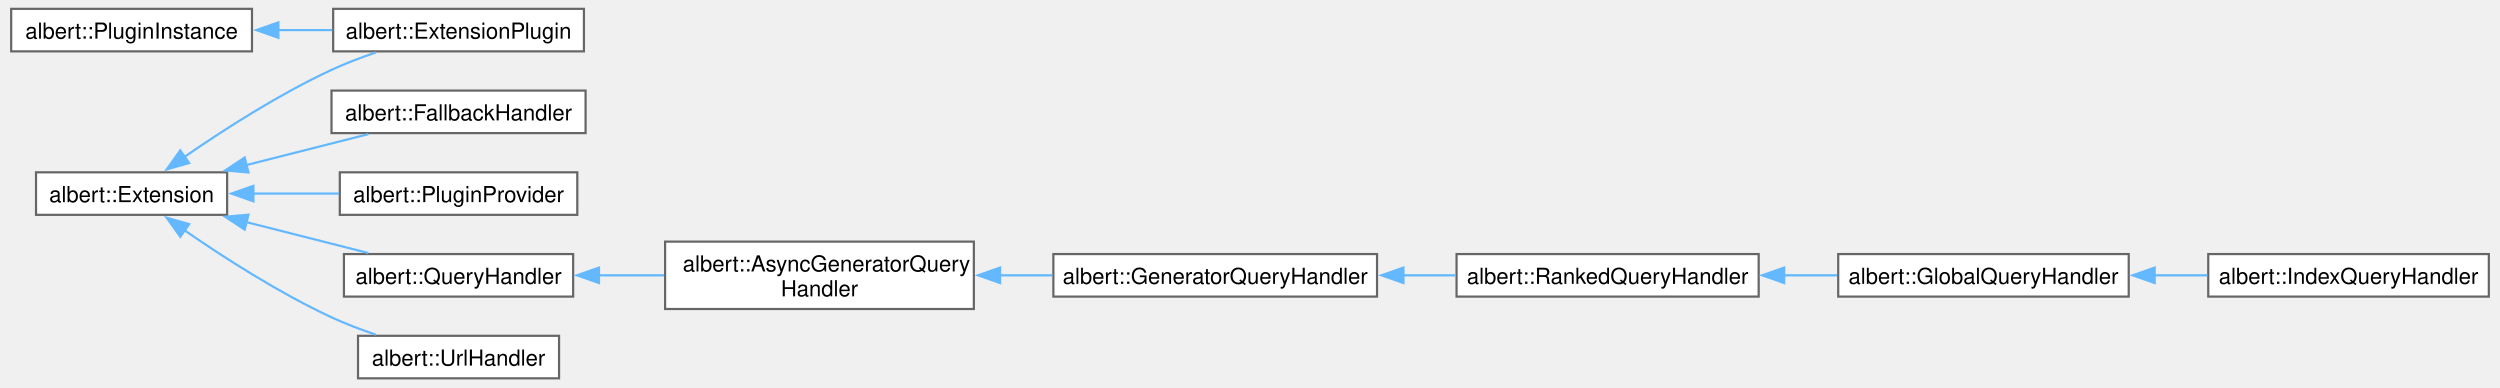
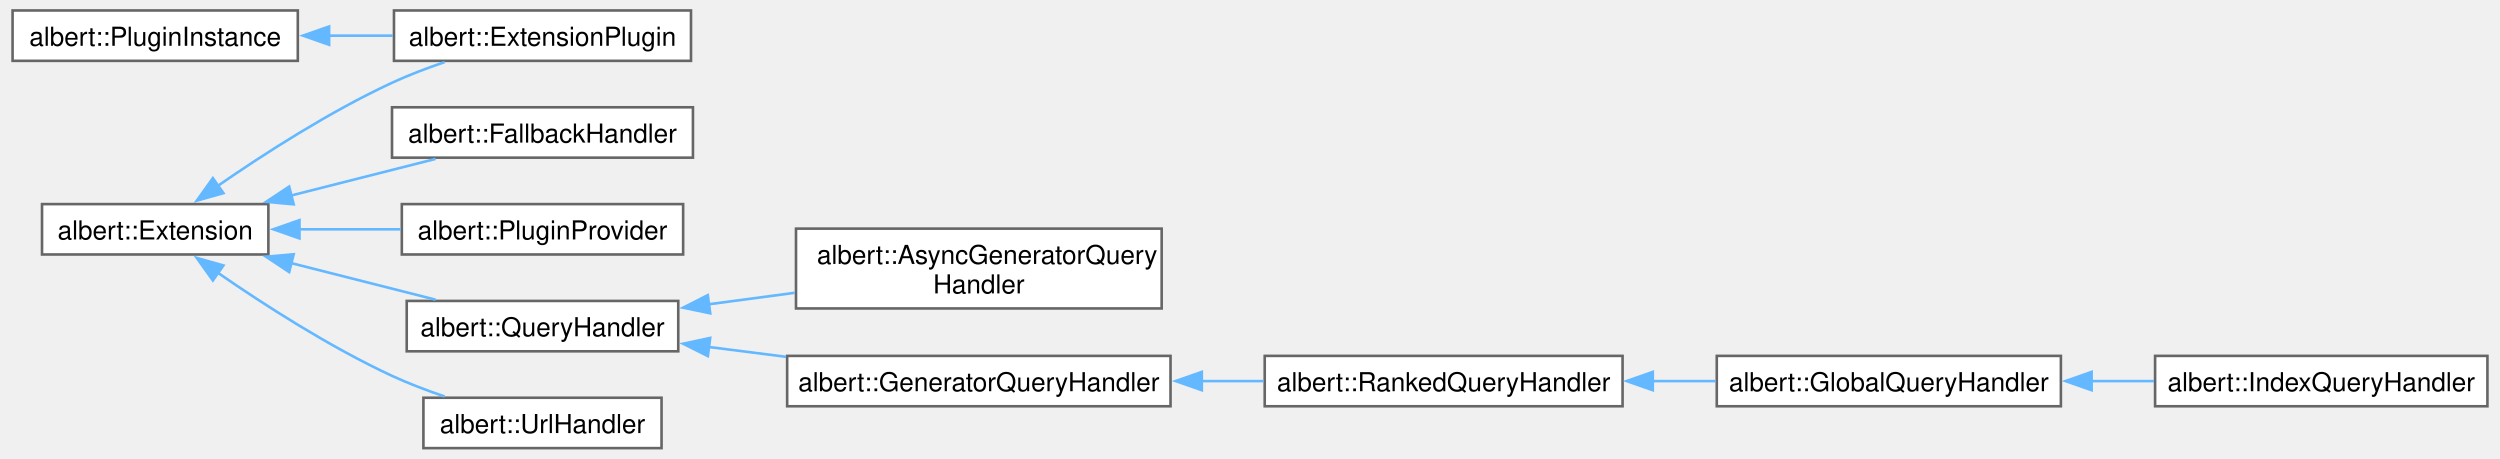
- <svg xmlns="http://www.w3.org/2000/svg" xmlns:xlink="http://www.w3.org/1999/xlink" width="1130pt" height="175pt" viewBox="0.00 0.00 1129.50 175.25">
+ <svg xmlns="http://www.w3.org/2000/svg" xmlns:xlink="http://www.w3.org/1999/xlink" width="954pt" height="175pt" viewBox="0.00 0.00 953.75 175.25">
  <g id="graph0" class="graph" transform="scale(1 1) rotate(0) translate(4 171.25)">
    <g id="Node000000" class="node">
      <g id="a_Node000000">
        <a xlink:href="classalbert_1_1Extension.html" target="_top" xlink:title="Abstract extension class.">
          <polygon fill="white" stroke="#666666" points="97.75,-93.25 11.25,-93.25 11.25,-74 97.75,-74 97.75,-93.25" />
          <text text-anchor="middle" x="54.5" y="-79.75" font-family="Helvetica,sans-Serif" font-size="10.00">albert::Extension</text>
        </a>
      </g>
    </g>
    <g id="Node000001" class="node">
      <g id="a_Node000001">
        <a xlink:href="classalbert_1_1ExtensionPlugin.html" target="_top" xlink:title="Extension plugin base class.">
          <polygon fill="white" stroke="#666666" points="259.25,-167.25 145.75,-167.25 145.75,-148 259.25,-148 259.25,-167.25" />
          <text text-anchor="middle" x="202.5" y="-153.75" font-family="Helvetica,sans-Serif" font-size="10.00">albert::ExtensionPlugin</text>
        </a>
      </g>
    </g>
    <g id="edge1_Node000000_Node000001" class="edge">
      <g id="a_edge1_Node000000_Node000001">
        <a xlink:title=" ">
          <path fill="none" stroke="#63b8ff" d="M78.54,-100.3C96.1,-112.44 121.23,-128.61 145,-139.62 151.35,-142.57 158.32,-145.22 165.12,-147.52" />
          <polygon fill="#63b8ff" stroke="#63b8ff" points="80.57,-97.45 70.38,-94.56 76.54,-103.18 80.57,-97.45" />
        </a>
      </g>
    </g>
    <g id="Node000003" class="node">
      <g id="a_Node000003">
        <a xlink:href="classalbert_1_1FallbackHandler.html" target="_top" xlink:title="Abstract fallback item provider.">
          <polygon fill="white" stroke="#666666" points="260,-130.25 145,-130.25 145,-111 260,-111 260,-130.25" />
          <text text-anchor="middle" x="202.5" y="-116.75" font-family="Helvetica,sans-Serif" font-size="10.00">albert::FallbackHandler</text>
        </a>
      </g>
    </g>
    <g id="edge2_Node000000_Node000003" class="edge">
      <g id="a_edge2_Node000000_Node000003">
        <a xlink:title=" ">
          <path fill="none" stroke="#63b8ff" d="M106.37,-96.52C124.48,-101.11 144.6,-106.2 161.65,-110.53" />
          <polygon fill="#63b8ff" stroke="#63b8ff" points="107.42,-93.17 96.86,-94.11 105.7,-99.96 107.42,-93.17" />
        </a>
      </g>
    </g>
    <g id="Node000004" class="node">
      <g id="a_Node000004">
        <a xlink:href="classalbert_1_1PluginProvider.html" target="_top" xlink:title="Plugin provider interface class.">
          <polygon fill="white" stroke="#666666" points="256.25,-93.25 148.75,-93.25 148.75,-74 256.25,-74 256.25,-93.25" />
          <text text-anchor="middle" x="202.5" y="-79.75" font-family="Helvetica,sans-Serif" font-size="10.00">albert::PluginProvider</text>
        </a>
      </g>
    </g>
    <g id="edge3_Node000000_Node000004" class="edge">
      <g id="a_edge3_Node000000_Node000004">
        <a xlink:title=" ">
          <path fill="none" stroke="#63b8ff" d="M109.52,-83.62C122.23,-83.62 135.77,-83.62 148.44,-83.62" />
          <polygon fill="#63b8ff" stroke="#63b8ff" points="109.64,-80.13 99.64,-83.63 109.64,-87.13 109.64,-80.13" />
        </a>
      </g>
    </g>
    <g id="Node000005" class="node">
      <g id="a_Node000005">
        <a xlink:href="classalbert_1_1QueryHandler.html" target="_top" xlink:title="Base query handler interface for triggered queries.">
          <polygon fill="white" stroke="#666666" points="254.38,-56.25 150.62,-56.25 150.62,-37 254.38,-37 254.38,-56.25" />
          <text text-anchor="middle" x="202.5" y="-42.75" font-family="Helvetica,sans-Serif" font-size="10.00">albert::QueryHandler</text>
        </a>
      </g>
    </g>
    <g id="edge4_Node000000_Node000005" class="edge">
      <g id="a_edge4_Node000000_Node000005">
        <a xlink:title=" ">
          <path fill="none" stroke="#63b8ff" d="M106.37,-70.73C124.48,-66.14 144.6,-61.05 161.65,-56.72" />
          <polygon fill="#63b8ff" stroke="#63b8ff" points="105.7,-67.29 96.86,-73.14 107.42,-74.08 105.7,-67.29" />
        </a>
      </g>
    </g>
    <g id="Node000011" class="node">
      <g id="a_Node000011">
        <a xlink:href="classalbert_1_1UrlHandler.html" target="_top" xlink:title="Albert scheme URL handler interface.">
          <polygon fill="white" stroke="#666666" points="248,-19.25 157,-19.25 157,0 248,0 248,-19.25" />
          <text text-anchor="middle" x="202.5" y="-5.75" font-family="Helvetica,sans-Serif" font-size="10.00">albert::UrlHandler</text>
        </a>
      </g>
    </g>
    <g id="edge10_Node000000_Node000011" class="edge">
      <g id="a_edge10_Node000000_Node000011">
        <a xlink:title=" ">
          <path fill="none" stroke="#63b8ff" d="M78.54,-66.95C96.1,-54.81 121.23,-38.64 145,-27.62 151.35,-24.68 158.32,-22.03 165.12,-19.73" />
          <polygon fill="#63b8ff" stroke="#63b8ff" points="76.54,-64.07 70.38,-72.69 80.57,-69.8 76.54,-64.07" />
        </a>
      </g>
    </g>
    <g id="Node000006" class="node">
      <g id="a_Node000006">
        <a xlink:href="classalbert_1_1AsyncGeneratorQueryHandler.html" target="_top" xlink:title="Coroutine-based asynchronous generator query handler.">
-           <polygon fill="white" stroke="#666666" points="435.75,-61.88 296,-61.88 296,-31.38 435.75,-31.38 435.75,-61.88" />
-           <text text-anchor="start" x="304" y="-48.38" font-family="Helvetica,sans-Serif" font-size="10.00">albert::AsyncGeneratorQuery</text>
-           <text text-anchor="middle" x="365.88" y="-37.12" font-family="Helvetica,sans-Serif" font-size="10.00">Handler</text>
+           <polygon fill="white" stroke="#666666" points="439.12,-83.88 299.38,-83.88 299.38,-53.38 439.12,-53.38 439.12,-83.88" />
+           <text text-anchor="start" x="307.38" y="-70.38" font-family="Helvetica,sans-Serif" font-size="10.00">albert::AsyncGeneratorQuery</text>
+           <text text-anchor="middle" x="369.25" y="-59.12" font-family="Helvetica,sans-Serif" font-size="10.00">Handler</text>
        </a>
      </g>
    </g>
    <g id="edge5_Node000005_Node000006" class="edge">
      <g id="a_edge5_Node000005_Node000006">
        <a xlink:title=" ">
-           <path fill="none" stroke="#63b8ff" d="M265.79,-46.62C275.54,-46.62 285.67,-46.62 295.56,-46.62" />
-           <polygon fill="#63b8ff" stroke="#63b8ff" points="266.07,-43.13 256.07,-46.63 266.07,-50.13 266.07,-43.13" />
+           <path fill="none" stroke="#63b8ff" d="M266.13,-54.99C276.84,-56.42 288.02,-57.91 298.9,-59.36" />
+           <polygon fill="#63b8ff" stroke="#63b8ff" points="266.6,-51.52 256.23,-53.67 265.67,-58.46 266.6,-51.52" />
        </a>
      </g>
    </g>
    <g id="Node000007" class="node">
      <g id="a_Node000007">
        <a xlink:href="classalbert_1_1GeneratorQueryHandler.html" target="_top" xlink:title="Coroutine-based synchronous generator query handler.">
-           <polygon fill="white" stroke="#666666" points="618.25,-56.25 471.75,-56.25 471.75,-37 618.25,-37 618.25,-56.25" />
-           <text text-anchor="middle" x="545" y="-42.75" font-family="Helvetica,sans-Serif" font-size="10.00">albert::GeneratorQueryHandler</text>
+           <polygon fill="white" stroke="#666666" points="442.5,-35.25 296,-35.25 296,-16 442.5,-16 442.5,-35.25" />
+           <text text-anchor="middle" x="369.25" y="-21.75" font-family="Helvetica,sans-Serif" font-size="10.00">albert::GeneratorQueryHandler</text>
        </a>
      </g>
    </g>
-     <g id="edge6_Node000006_Node000007" class="edge">
-       <g id="a_edge6_Node000006_Node000007">
+     <g id="edge6_Node000005_Node000007" class="edge">
+       <g id="a_edge6_Node000005_Node000007">
        <a xlink:title=" ">
-           <path fill="none" stroke="#63b8ff" d="M447.6,-46.62C455.5,-46.62 463.49,-46.62 471.3,-46.62" />
-           <polygon fill="#63b8ff" stroke="#63b8ff" points="447.63,-43.13 437.63,-46.63 447.63,-50.13 447.63,-43.13" />
+           <path fill="none" stroke="#63b8ff" d="M265.89,-38.67C275.59,-37.44 285.68,-36.15 295.59,-34.89" />
+           <polygon fill="#63b8ff" stroke="#63b8ff" points="265.7,-35.17 256.23,-39.9 266.59,-42.11 265.7,-35.17" />
        </a>
      </g>
    </g>
    <g id="Node000008" class="node">
      <g id="a_Node000008">
        <a xlink:href="classalbert_1_1RankedQueryHandler.html" target="_top" xlink:title="Usage-ranked query handler.">
-           <polygon fill="white" stroke="#666666" points="791,-56.25 654.25,-56.25 654.25,-37 791,-37 791,-56.25" />
-           <text text-anchor="middle" x="722.62" y="-42.75" font-family="Helvetica,sans-Serif" font-size="10.00">albert::RankedQueryHandler</text>
+           <polygon fill="white" stroke="#666666" points="615.25,-35.25 478.5,-35.25 478.5,-16 615.25,-16 615.25,-35.25" />
+           <text text-anchor="middle" x="546.88" y="-21.75" font-family="Helvetica,sans-Serif" font-size="10.00">albert::RankedQueryHandler</text>
        </a>
      </g>
    </g>
    <g id="edge7_Node000007_Node000008" class="edge">
      <g id="a_edge7_Node000007_Node000008">
        <a xlink:title=" ">
-           <path fill="none" stroke="#63b8ff" d="M630.21,-46.62C638.11,-46.62 646.05,-46.62 653.77,-46.62" />
-           <polygon fill="#63b8ff" stroke="#63b8ff" points="630.21,-43.13 620.21,-46.63 630.21,-50.13 630.21,-43.13" />
+           <path fill="none" stroke="#63b8ff" d="M454.46,-25.62C462.36,-25.62 470.3,-25.62 478.02,-25.62" />
+           <polygon fill="#63b8ff" stroke="#63b8ff" points="454.46,-22.13 444.46,-25.63 454.46,-29.13 454.46,-22.13" />
        </a>
      </g>
    </g>
    <g id="Node000009" class="node">
      <g id="a_Node000009">
        <a xlink:href="classalbert_1_1GlobalQueryHandler.html" target="_top" xlink:title="Query handler participating in the global search.">
-           <polygon fill="white" stroke="#666666" points="958.5,-56.25 827,-56.25 827,-37 958.5,-37 958.5,-56.25" />
-           <text text-anchor="middle" x="892.75" y="-42.75" font-family="Helvetica,sans-Serif" font-size="10.00">albert::GlobalQueryHandler</text>
+           <polygon fill="white" stroke="#666666" points="782.75,-35.25 651.25,-35.25 651.25,-16 782.75,-16 782.75,-35.25" />
+           <text text-anchor="middle" x="717" y="-21.75" font-family="Helvetica,sans-Serif" font-size="10.00">albert::GlobalQueryHandler</text>
        </a>
      </g>
    </g>
    <g id="edge8_Node000008_Node000009" class="edge">
      <g id="a_edge8_Node000008_Node000009">
        <a xlink:title=" ">
-           <path fill="none" stroke="#63b8ff" d="M802.38,-46.62C810.46,-46.62 818.6,-46.62 826.51,-46.62" />
-           <polygon fill="#63b8ff" stroke="#63b8ff" points="802.55,-43.13 792.55,-46.63 802.55,-50.13 802.55,-43.13" />
+           <path fill="none" stroke="#63b8ff" d="M626.63,-25.62C634.71,-25.62 642.85,-25.62 650.76,-25.62" />
+           <polygon fill="#63b8ff" stroke="#63b8ff" points="626.8,-22.13 616.8,-25.63 626.8,-29.13 626.8,-22.13" />
        </a>
      </g>
    </g>
    <g id="Node000010" class="node">
      <g id="a_Node000010">
        <a xlink:href="classalbert_1_1IndexQueryHandler.html" target="_top" xlink:title="Index-based global query handler.">
-           <polygon fill="white" stroke="#666666" points="1121.5,-56.25 994.5,-56.25 994.5,-37 1121.5,-37 1121.5,-56.25" />
-           <text text-anchor="middle" x="1058" y="-42.75" font-family="Helvetica,sans-Serif" font-size="10.00">albert::IndexQueryHandler</text>
+           <polygon fill="white" stroke="#666666" points="945.75,-35.25 818.75,-35.25 818.75,-16 945.75,-16 945.75,-35.25" />
+           <text text-anchor="middle" x="882.25" y="-21.75" font-family="Helvetica,sans-Serif" font-size="10.00">albert::IndexQueryHandler</text>
        </a>
      </g>
    </g>
    <g id="edge9_Node000009_Node000010" class="edge">
      <g id="a_edge9_Node000009_Node000010">
        <a xlink:title=" ">
-           <path fill="none" stroke="#63b8ff" d="M970.05,-46.62C978.1,-46.62 986.22,-46.62 994.1,-46.62" />
-           <polygon fill="#63b8ff" stroke="#63b8ff" points="970.25,-43.13 960.25,-46.63 970.25,-50.13 970.25,-43.13" />
+           <path fill="none" stroke="#63b8ff" d="M794.3,-25.62C802.35,-25.62 810.47,-25.62 818.35,-25.62" />
+           <polygon fill="#63b8ff" stroke="#63b8ff" points="794.5,-22.13 784.5,-25.63 794.5,-29.13 794.5,-22.13" />
        </a>
      </g>
    </g>
    <g id="Node000002" class="node">
      <g id="a_Node000002">
        <a xlink:href="classalbert_1_1PluginInstance.html" target="_top" xlink:title="Abstract plugin instance class.">
          <polygon fill="white" stroke="#666666" points="109,-167.25 0,-167.25 0,-148 109,-148 109,-167.25" />
          <text text-anchor="middle" x="54.5" y="-153.75" font-family="Helvetica,sans-Serif" font-size="10.00">albert::PluginInstance</text>
        </a>
      </g>
    </g>
    <g id="edge11_Node000002_Node000001" class="edge">
      <g id="a_edge11_Node000002_Node000001">
        <a xlink:title=" ">
          <path fill="none" stroke="#63b8ff" d="M120.86,-157.62C129.03,-157.62 137.32,-157.62 145.33,-157.62" />
          <polygon fill="#63b8ff" stroke="#63b8ff" points="120.96,-154.13 110.96,-157.63 120.96,-161.13 120.96,-154.13" />
        </a>
      </g>
    </g>
  </g>
</svg>
